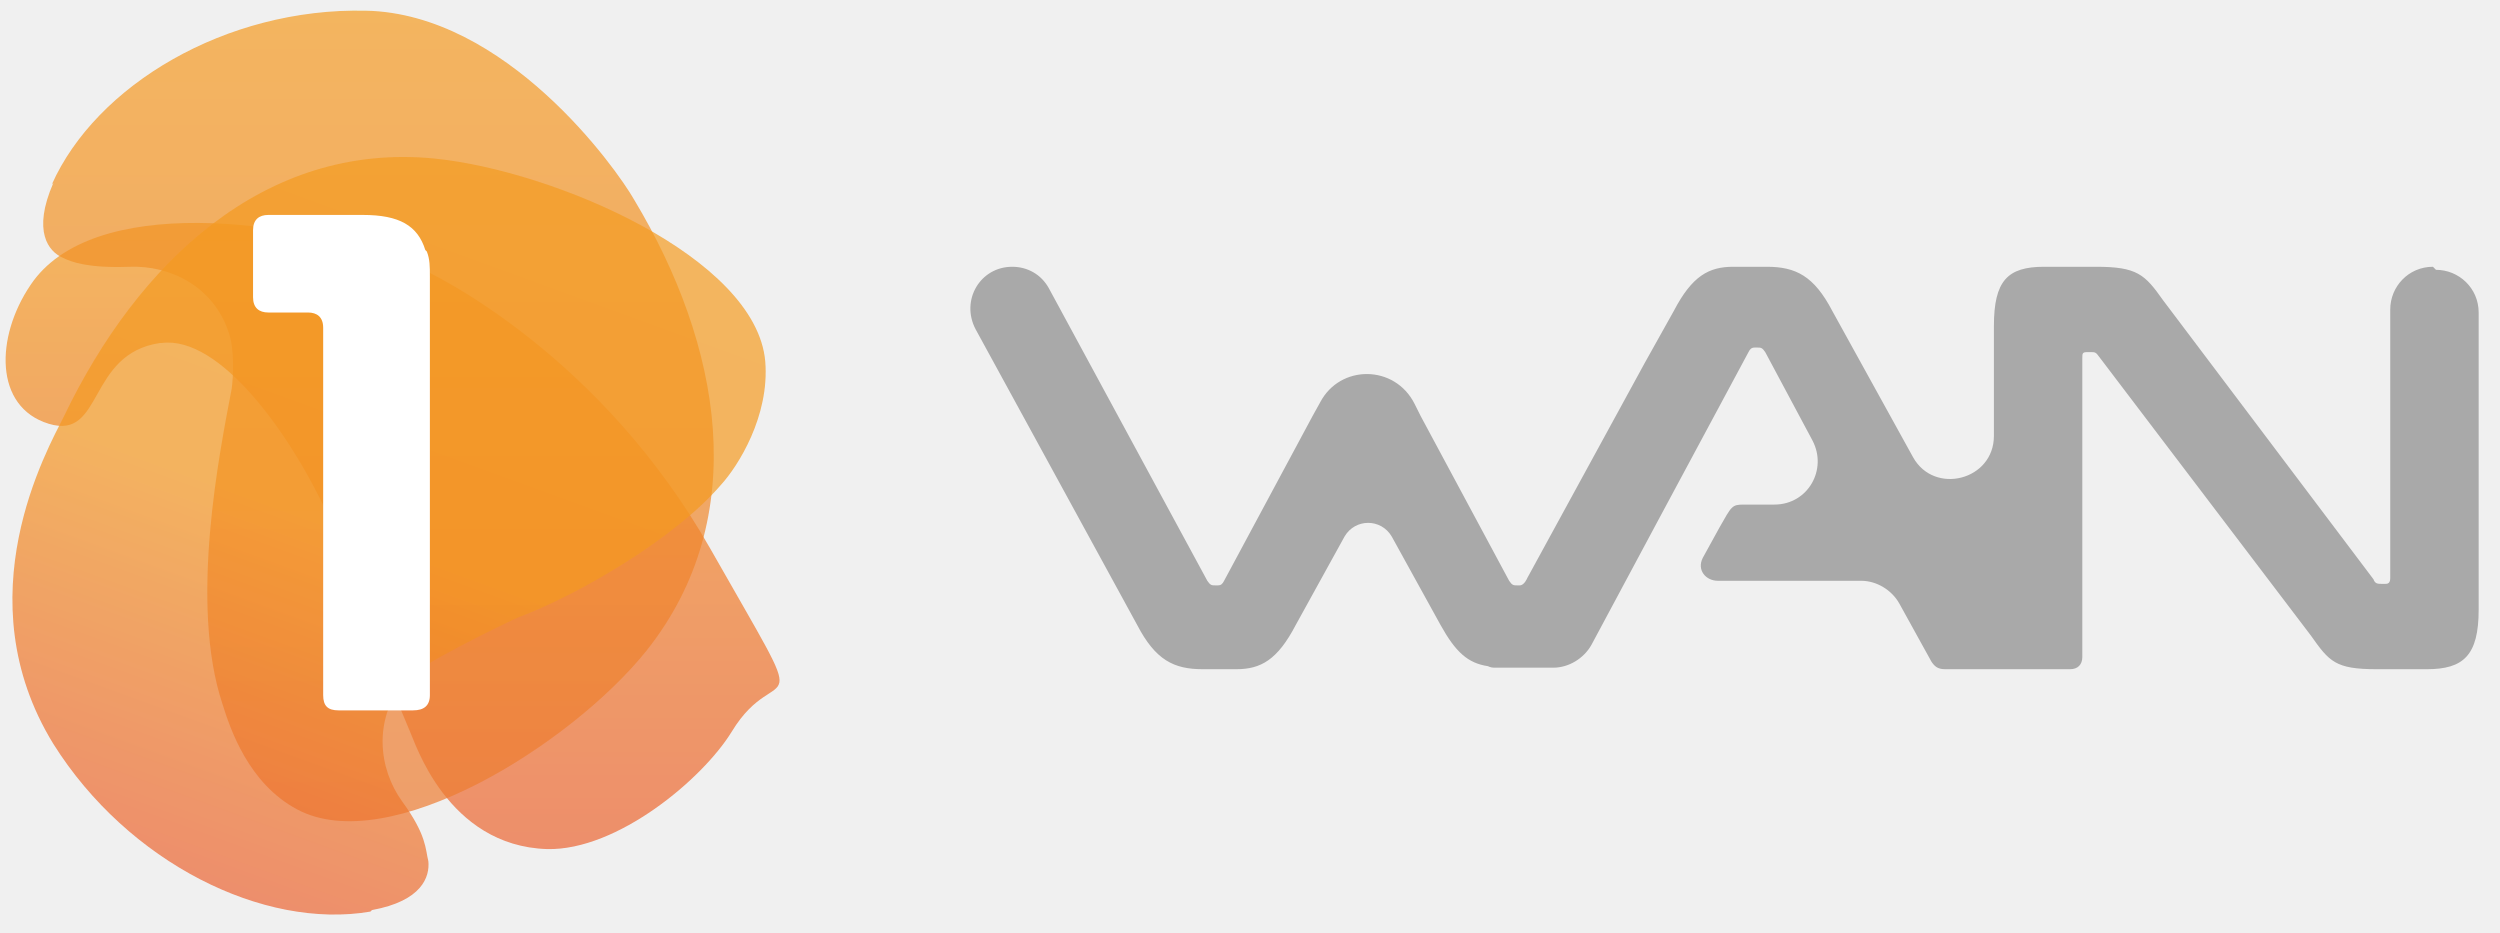
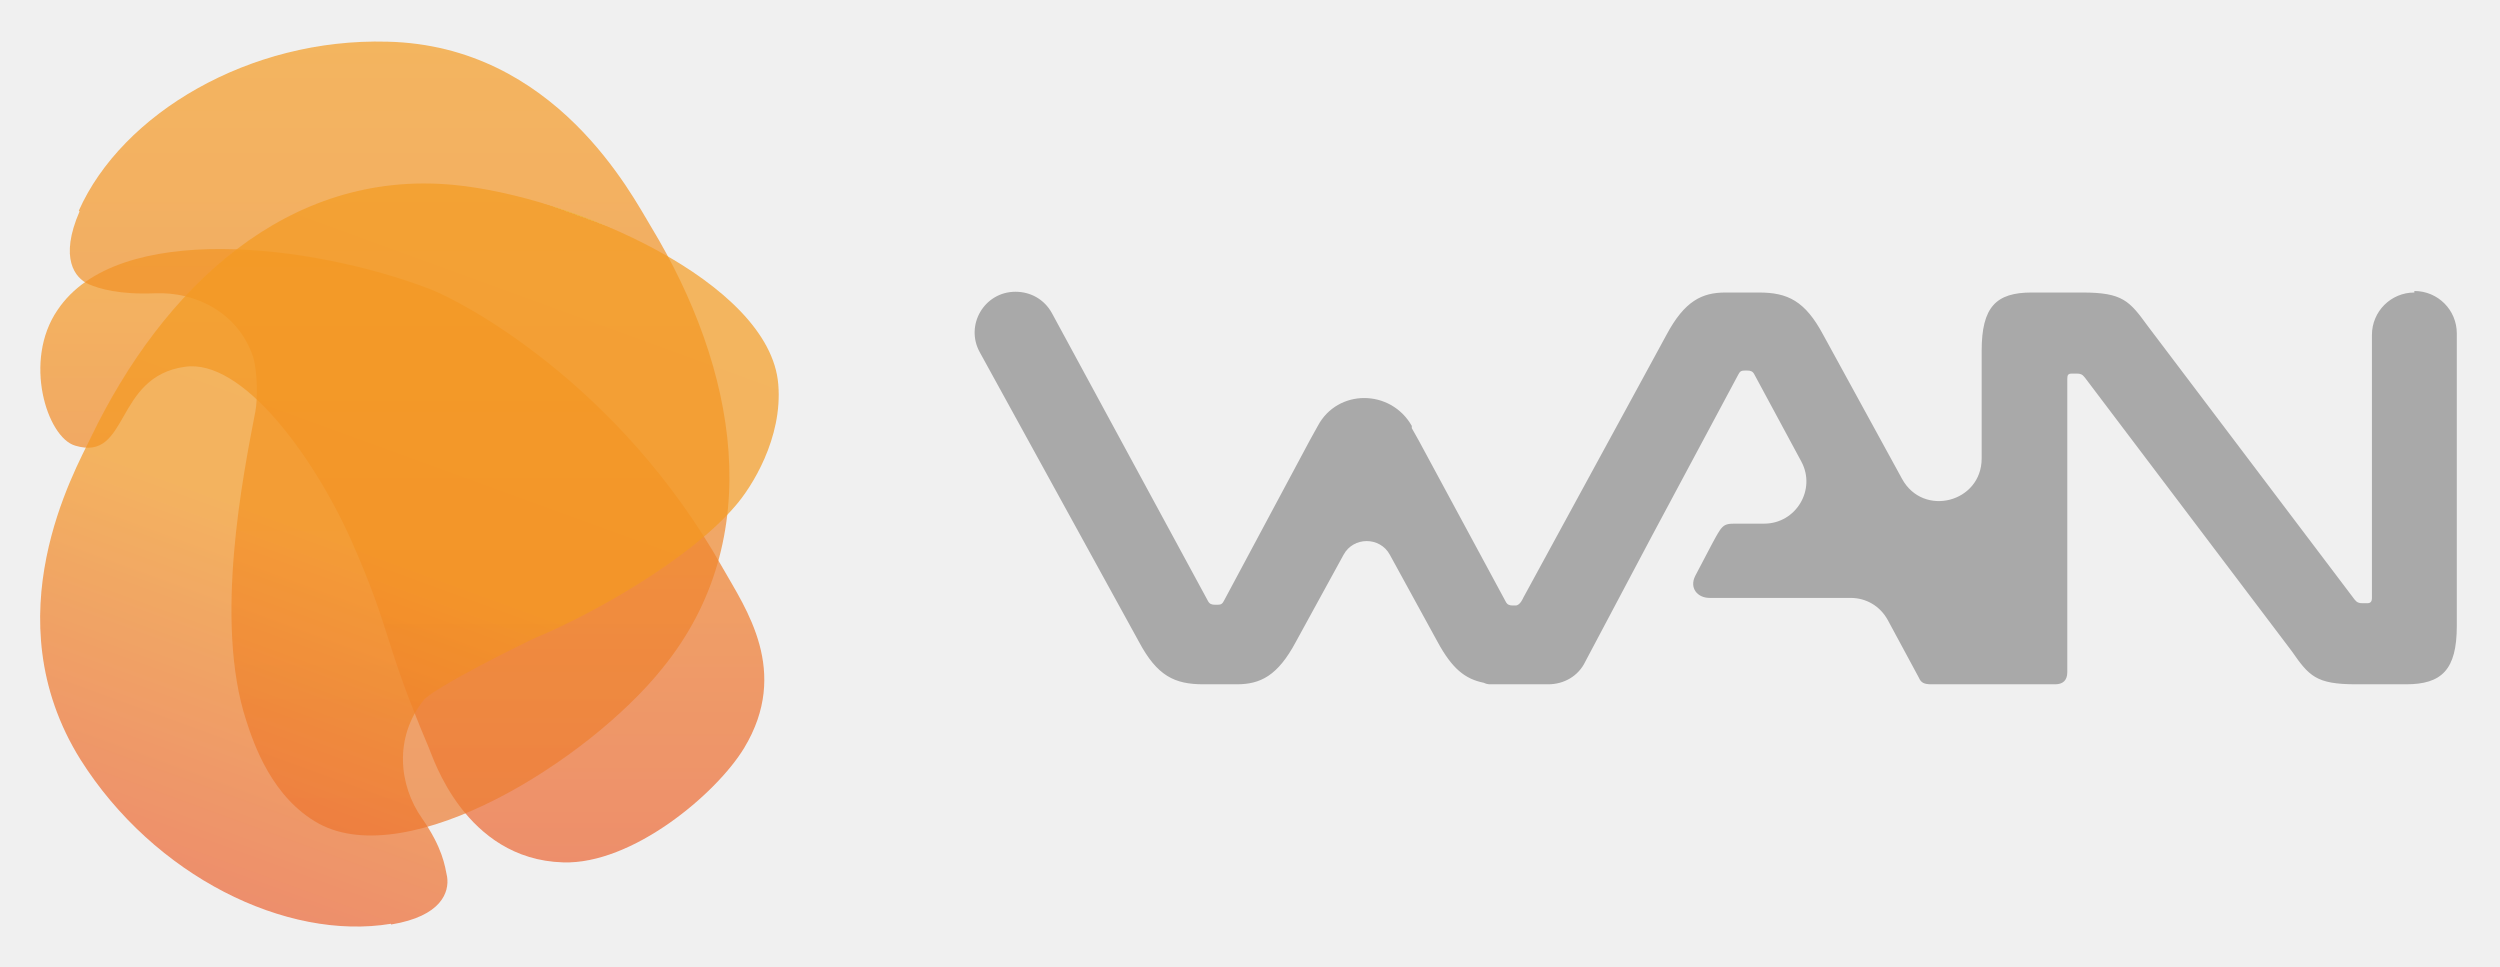
- <svg xmlns="http://www.w3.org/2000/svg" id="Layer_3" data-name="Layer 3" version="1.1" viewBox="0 0 164 61.2">
+ <svg xmlns="http://www.w3.org/2000/svg" id="Capa_1" data-name="Capa 1" version="1.1" viewBox="0 0 329.9 127.6">
  <defs>
    <style>
      .cls-1 {
        fill: url(#Degradado_sin_nombre_123);
      }

-       .cls-1, .cls-2, .cls-3, .cls-4, .cls-5 {
+       .cls-1, .cls-2, .cls-3, .cls-4 {
        stroke-width: 0px;
      }

      .cls-1, .cls-3, .cls-4 {
        opacity: .7;
      }

      .cls-2 {
        fill: #a9a9a9;
      }

      .cls-3 {
        fill: url(#Degradado_sin_nombre_51);
      }

      .cls-4 {
        fill: url(#Degradado_sin_nombre_48);
      }
- 
-       .cls-5 {
-         fill: #fff;
-       }
    </style>
-     <linearGradient id="Degradado_sin_nombre_48" data-name="Degradado sin nombre 48" x1="25" y1="14.6" x2="25" y2="55.7" gradientUnits="userSpaceOnUse">
+     <linearGradient id="Degradado_sin_nombre_48" data-name="Degradado sin nombre 48" x1="53.1" y1="32.9" x2="53.1" y2="113.8" gradientUnits="userSpaceOnUse">
      <stop offset="0" stop-color="#ecb330" />
      <stop offset="0" stop-color="#f49b21" />
      <stop offset="1" stop-color="#eb6432" />
    </linearGradient>
-     <linearGradient id="Degradado_sin_nombre_123" data-name="Degradado sin nombre 123" x1="24.8" y1=".7" x2="24.8" y2="53.8" gradientUnits="userSpaceOnUse">
+     <linearGradient id="Degradado_sin_nombre_123" data-name="Degradado sin nombre 123" x1="52.6" y1="5.4" x2="52.6" y2="110.2" gradientUnits="userSpaceOnUse">
      <stop offset="0" stop-color="#ecb330" />
      <stop offset="0" stop-color="#f49b21" />
      <stop offset="1" stop-color="#ed7b32" />
    </linearGradient>
-     <linearGradient id="Degradado_sin_nombre_51" data-name="Degradado sin nombre 51" x1="32.8" y1="10.9" x2="15.4" y2="58.7" gradientUnits="userSpaceOnUse">
+     <linearGradient id="Degradado_sin_nombre_51" data-name="Degradado sin nombre 51" x1="68.4" y1="25.6" x2="34.1" y2="119.8" gradientUnits="userSpaceOnUse">
      <stop offset="0" stop-color="#ecb330" />
      <stop offset="0" stop-color="#f49b21" />
      <stop offset=".5" stop-color="#f49921" />
      <stop offset="1" stop-color="#eb6433" />
    </linearGradient>
  </defs>
-   <path class="cls-2" d="M159.6,17.5h0c-1.6,0-2.8,1.3-2.8,2.8v17.6c0,.3-.1.4-.3.4h-.3c-.2,0-.4,0-.5-.3l-13.8-18.3c-1.2-1.7-1.7-2.2-4.4-2.2h-3.4c-2.4,0-3.3.9-3.3,3.9v7.2c0,2.9-3.9,3.9-5.3,1.4l-5.3-9.6c-1.2-2.3-2.4-2.9-4.3-2.9h-2.2c-1.6,0-2.7.6-3.9,2.9l-1.9,3.4-7.7,14.1s-.2.5-.5.5h-.2c-.2,0-.3,0-.5-.3l-5.8-10.8-.4-.8h0c-1.3-2.6-4.9-2.6-6.2-.1h0l-.5.9-5.8,10.8c-.1.2-.2.3-.4.3h-.2c-.2,0-.3,0-.5-.3l-10.4-19.2c-.5-.9-1.4-1.4-2.4-1.4h0c-2.1,0-3.4,2.2-2.4,4.1l10.6,19.4c1.2,2.3,2.4,2.9,4.3,2.9h2.2c1.6,0,2.7-.6,3.9-2.9l3.2-5.8c.7-1.2,2.4-1.2,3.1,0l3.2,5.8c1,1.8,1.8,2.5,3.1,2.7,0,0,.2.1.4.1h3.9c1,0,2-.6,2.5-1.5l4.5-8.4,5.8-10.8c.1-.2.2-.3.4-.3h.2c.2,0,.3,0,.5.3l3.1,5.8c1,1.9-.3,4.2-2.5,4.2h-2c-.8,0-.8.1-1.6,1.5l-1.1,2c-.4.8.2,1.5,1,1.5h9.4c1,0,2,.6,2.5,1.5l2.1,3.8c.2.3.4.5.9.5h8.2c.5,0,.8-.3.8-.8v-19.6c0-.3,0-.4.3-.4h.3c.2,0,.3,0,.5.3l13.9,18.3c1.2,1.7,1.6,2.2,4.3,2.2h3.3c2.4,0,3.4-.9,3.4-3.9v-19.5c0-1.6-1.3-2.8-2.8-2.8Z" />
+   <path class="cls-2" d="M318.6,38.6h0c-3.1,0-5.6,2.5-5.6,5.6v34.7c0,.5-.2.7-.6.7h-.7c-.4,0-.7-.1-1-.5l-27.3-36.1c-2.4-3.3-3.3-4.4-8.6-4.4h-6.7c-4.7,0-6.6,1.9-6.6,7.7v14.2c0,5.8-7.7,7.8-10.5,2.7l-10.4-19c-2.4-4.5-4.7-5.6-8.5-5.6h-4.4c-3.1,0-5.4,1.1-7.8,5.6l-3.7,6.8-15.2,27.9s-.4,1-1,1h-.4c-.4,0-.7-.1-.9-.5l-11.5-21.3-.9-1.6v-.3c-2.8-4.9-9.8-4.9-12.4,0h0l-1,1.8-11.4,21.3c-.2.4-.4.5-.8.5h-.4c-.4,0-.7-.1-.9-.5l-20.6-38c-1-1.8-2.8-2.8-4.8-2.8h0c-4.1,0-6.7,4.4-4.7,8l21,38.2c2.4,4.5,4.7,5.6,8.5,5.6h4.4c3.1,0,5.4-1.1,7.8-5.6l6.3-11.5c1.3-2.4,4.8-2.4,6.1,0l6.3,11.5c1.9,3.5,3.6,4.9,6.1,5.4.2.1.5.2.8.2h7.7c2.1,0,4-1.1,4.9-3l8.8-16.6,11.4-21.3c.2-.4.4-.5.8-.5h.4c.4,0,.7.1.9.5l6.2,11.5c2,3.7-.7,8.2-4.9,8.2h-3.9c-1.6,0-1.7.3-3.1,2.9l-2.1,4c-.8,1.6.3,2.9,1.9,2.9h18.6c2.1,0,3.9,1.1,4.9,2.9l4.1,7.6c.3.7.7.9,1.7.9h16.3c1,0,1.6-.5,1.6-1.6v-38.7c0-.5.1-.7.6-.7h.7c.4,0,.7.1,1,.5l27.3,36.1c2.3,3.3,3.2,4.4,8.5,4.4h6.6c4.7,0,6.7-1.9,6.7-7.7v-38.6c0-3.1-2.5-5.6-5.6-5.6Z" />
  <g>
-     <g>
-       <path class="cls-4" d="M10.5,22.5c-4.8.7-3.7,6.4-7.3,5.3s-3.5-5.7-1.2-9.1c4-6,17-4.4,24.9-1.4,2,.8,12.6,6.2,19.7,18.7s4.5,6.9,1.4,12c-1.9,3.1-7.5,7.8-12.1,7.7-6.6-.2-8.7-7.1-9-7.7-3.1-7.3-2.4-7.6-5.2-13.8-2.6-5.8-7.3-12.2-11.1-11.7Z" />
-       <path class="cls-1" d="M3.4,12.1C6.3,5.6,14.8.5,24,.7s16.4,10.3,17.6,12.4c5.7,9.5,7.8,20.8.8,29.6-5,6.2-16.9,13.6-22.9,10.4-3.2-1.7-4.4-5.3-4.9-6.9-2.2-6.6-.2-16.5.6-20.7.1-.7.2-2.6-.2-3.7-1-3-3.8-4.4-6.5-4.3s-3.8-.3-4.4-.6c-.9-.4-2-1.7-.6-4.9Z" />
-       <path class="cls-3" d="M24.3,59.8c-7,1.2-15.9-3.2-20.8-11-5.9-9.6-.4-19.3.7-21.5,4.8-10,13.1-18,24.3-16.9,7.9.8,21.1,6.5,21.7,13.3.3,3.6-1.8,6.9-2.9,8.1-3,3.5-9.3,7.2-13.3,8.7-.7.3-6.9,3.3-7.5,4.2-2,2.5-1.7,5.7-.1,7.9s1.5,3.1,1.7,3.9c.1,1-.4,2.6-3.7,3.2Z" />
-     </g>
-     <path class="cls-5" d="M27.9,16.4c-.5-1.6-1.7-2.3-4.1-2.3h-6.2c-.6,0-1,.3-1,1v4.4c0,.7.4,1,1,1h2.6c.6,0,1,.3,1,1v24.1c0,.7.3,1,1,1h4.9c.7,0,1.1-.3,1.1-1v-27.5c0-.6,0-1.1-.2-1.6Z" />
+     <path class="cls-4" d="M24.4,48.4c-9.4,1.3-7.3,12.6-14.5,10.4-3.7-1.1-6.9-11.2-2.3-17.9,7.9-11.8,33.5-8.7,49-2.8,4,1.5,24.9,12.2,38.8,36.9,3,5.3,8.9,13.6,2.8,23.7-3.7,6.1-14.8,15.4-23.9,15.1-13-.4-17.2-14-17.7-15.1-6.1-14.4-4.8-15-10.2-27.3-5.1-11.4-14.5-24.1-22-23Z" />
+     <path class="cls-1" d="M10.4,27.8C16.1,15,32.9,5,51.1,5.5c22.2.5,32.3,20.3,34.8,24.4,11.3,18.7,15.5,41.1,1.5,58.3-9.8,12.2-33.4,26.9-45.3,20.5-6.2-3.4-8.6-10.5-9.6-13.6-4.3-13.1-.4-32.5,1.2-40.8.3-1.5.3-5.2-.3-7.2-2-5.9-7.6-8.6-12.9-8.4-4.8.2-7.4-.6-8.8-1.2-1.8-.8-3.9-3.4-1.2-9.6Z" />
+     <path class="cls-3" d="M51.6,121.9c-13.8,2.3-31.3-6.3-41-21.7-11.7-18.8-.7-38.1,1.4-42.5,9.5-19.7,25.9-35.4,47.9-33.3,15.6,1.5,41.7,12.8,42.8,26.3.6,7.1-3.5,13.6-5.7,16.1-5.9,6.9-18.5,14.1-26.2,17.3-1.4.6-13.5,6.6-14.9,8.3-3.9,4.9-3.3,11.2-.2,15.6,2.7,3.9,3,6.2,3.3,7.7.3,2-.7,5.2-7.4,6.3Z" />
  </g>
</svg>
